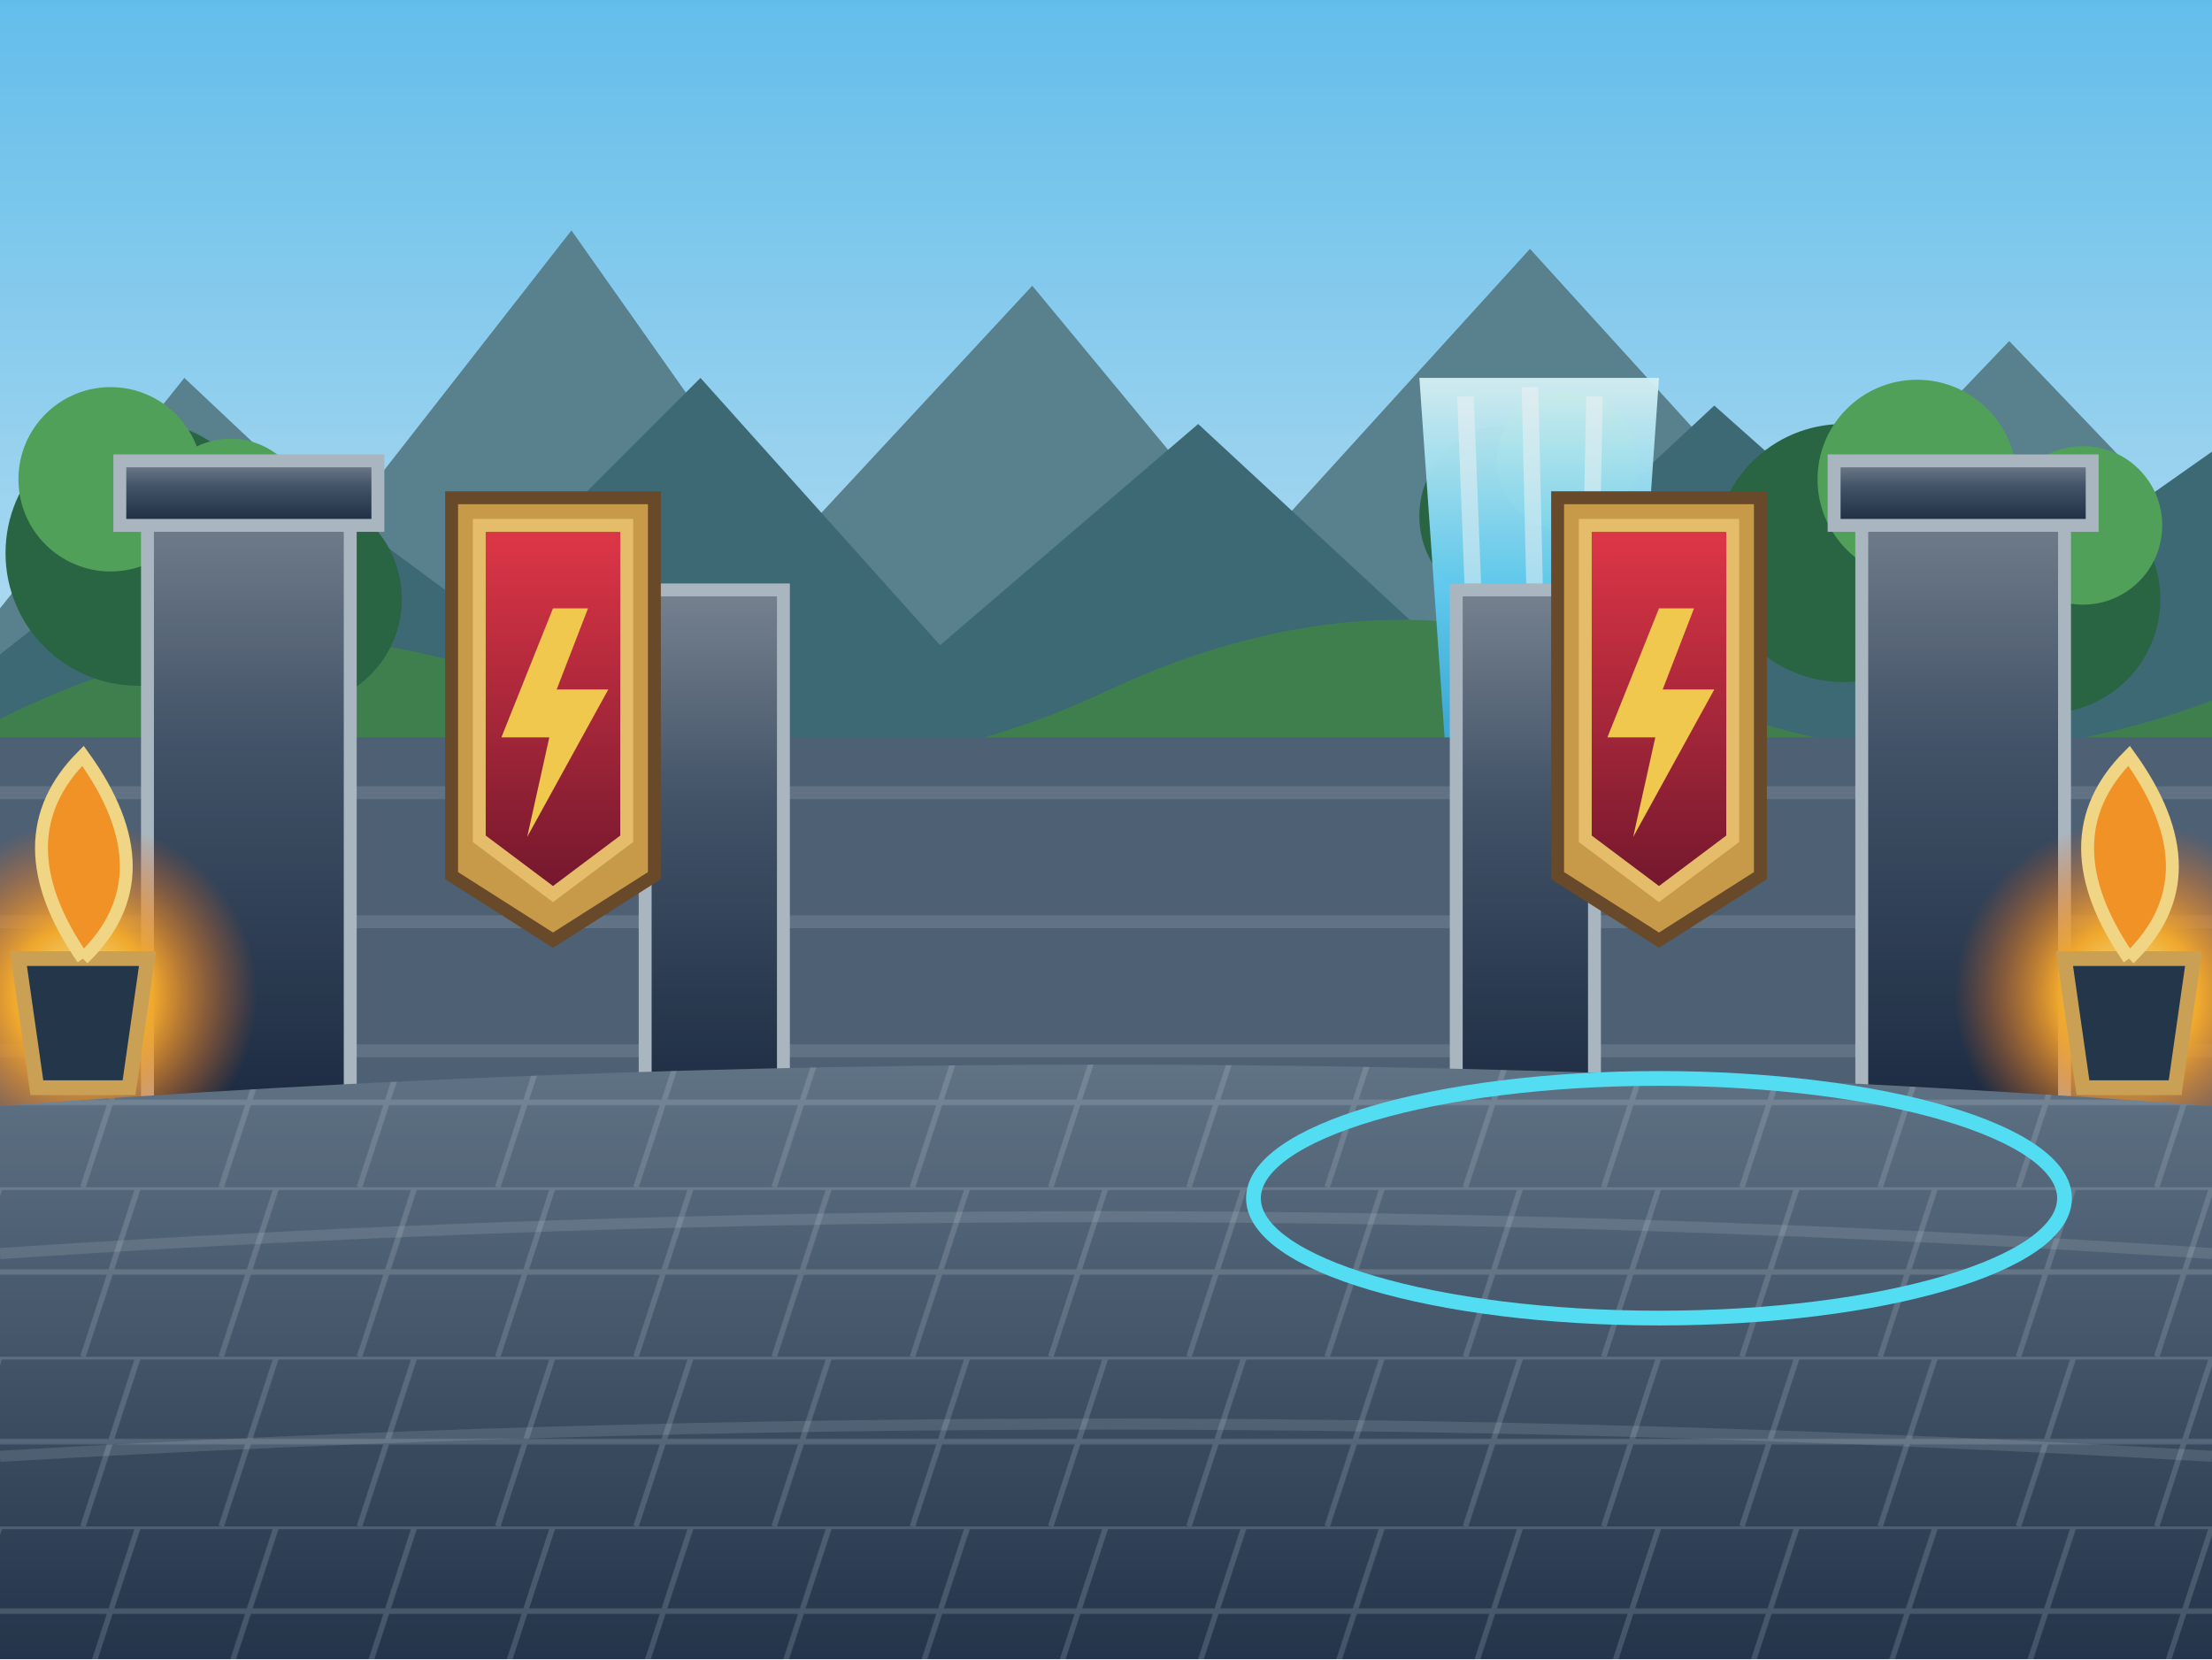
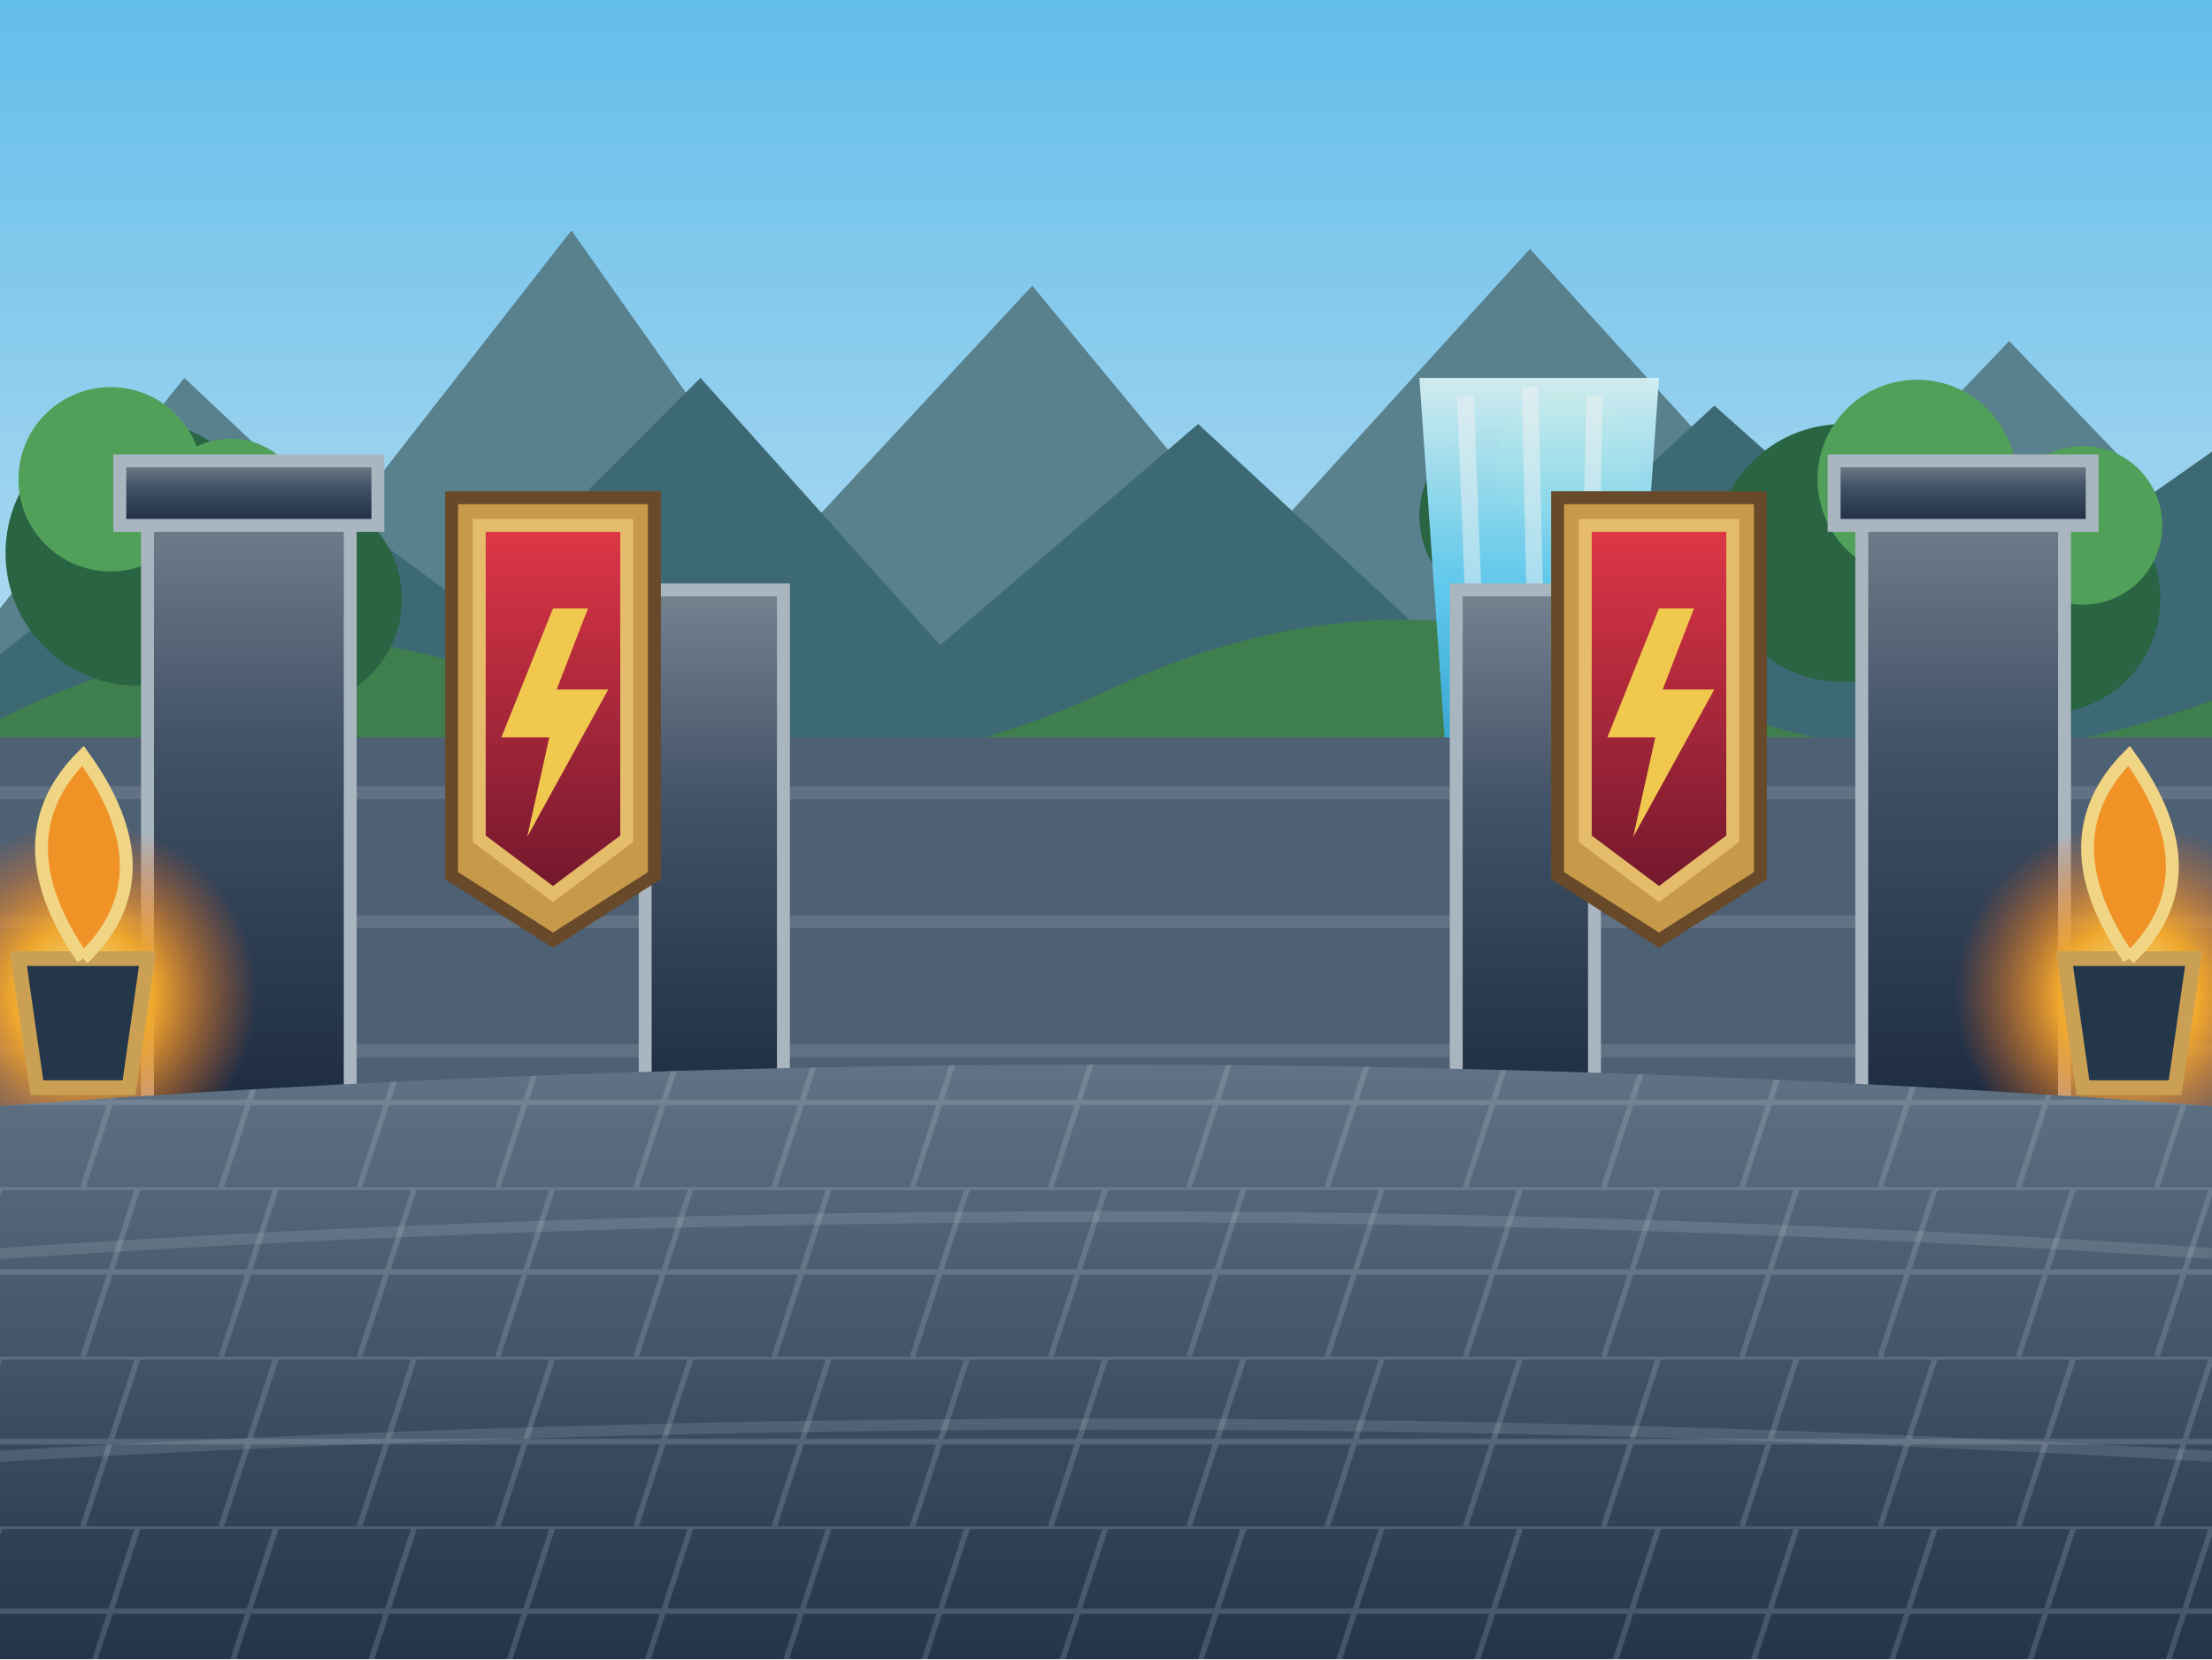
<svg xmlns="http://www.w3.org/2000/svg" viewBox="0 0 1200 900">
  <defs>
    <linearGradient id="sky" x2="0" y2="1">
      <stop stop-color="#69c8f6" />
      <stop offset=".55" stop-color="#d9f3ff" />
      <stop offset="1" stop-color="#85a9a0" />
    </linearGradient>
    <linearGradient id="stone" x2="0" y2="1">
      <stop stop-color="#7d8995" />
      <stop offset=".4" stop-color="#46566a" />
      <stop offset="1" stop-color="#1c2b40" />
    </linearGradient>
    <linearGradient id="floor" x2="0" y2="1">
      <stop stop-color="#66798a" />
      <stop offset="1" stop-color="#26364b" />
    </linearGradient>
    <linearGradient id="water" x2="0" y2="1">
      <stop stop-color="#e4ffff" />
      <stop offset=".4" stop-color="#66d8ff" />
      <stop offset="1" stop-color="#1389c4" />
    </linearGradient>
    <linearGradient id="banner" x2="0" y2="1">
      <stop stop-color="#ed3948" />
      <stop offset="1" stop-color="#79182d" />
    </linearGradient>
    <radialGradient id="flame">
      <stop stop-color="#fff8a0" />
      <stop offset=".4" stop-color="#ffb22d" />
      <stop offset="1" stop-color="#ff681b" stop-opacity="0" />
    </radialGradient>
    <pattern id="pavers" width="150" height="92" patternUnits="userSpaceOnUse">
      <path d="M0 0H150M0 0L-30 92M75 0L45 92M150 0L120 92M0 46H150" stroke="#d8e5ef" stroke-opacity=".19" stroke-width="3" fill="none" />
    </pattern>
    <filter id="glow">
      <feGaussianBlur stdDeviation="10" />
    </filter>
  </defs>
  <rect width="1200" height="900" fill="url(#sky)" />
  <path d="M0 330L100 205 185 285 310 125 430 295 560 155 680 300 830 135 980 300 1090 185 1200 300V520H0Z" fill="#5d8793" />
  <path d="M0 355L140 245 255 330 380 205 510 350 650 230 785 355 930 220 1065 340 1200 245V520H0Z" fill="#416f78" />
  <path d="M0 390Q160 310 300 380T600 375T900 370T1200 380V520H0Z" fill="#43864f" />
  <g fill="#2c6944">
    <circle cx="75" cy="300" r="72" />
    <circle cx="160" cy="325" r="58" />
    <circle cx="1000" cy="300" r="70" />
    <circle cx="1110" cy="325" r="62" />
    <circle cx="820" cy="280" r="50" />
  </g>
  <g fill="#56a95c">
    <circle cx="60" cy="260" r="50" />
    <circle cx="125" cy="280" r="42" />
    <circle cx="1040" cy="260" r="54" />
    <circle cx="1130" cy="285" r="43" />
    <circle cx="850" cy="250" r="38" />
  </g>
  <path d="M770 205H900L880 490H790Z" fill="url(#water)" opacity=".95" />
  <path d="M795 215L805 470M830 210L836 470M865 215L860 470" stroke="#fff" stroke-width="9" opacity=".5" />
  <path d="M755 475Q830 445 910 475" stroke="#c9f8ff" stroke-width="18" fill="none" opacity=".7" />
  <path d="M0 400H1200V620H0Z" fill="#536577" />
  <path d="M0 430H1200M0 500H1200M0 570H1200" stroke="#b6c5d0" stroke-opacity=".2" stroke-width="7" />
  <g fill="url(#stone)" stroke="#b4c0c8" stroke-width="7">
    <path d="M80 265H190V610H80Z" />
    <path d="M1010 265H1120V610H1010Z" />
    <path d="M65 250H205V285H65Z" />
    <path d="M995 250H1135V285H995Z" />
    <path d="M350 320H425V610H350Z" />
    <path d="M790 320H865V610H790Z" />
  </g>
  <g fill="#d3a34b" stroke="#6e4d28" stroke-width="7">
    <path d="M245 270H355V475L300 510 245 475Z" />
    <path d="M845 270H955V475L900 510 845 475Z" />
  </g>
  <g fill="url(#banner)" stroke="#f3c76d" stroke-width="7">
    <path d="M260 285H340V455L300 485 260 455Z" />
    <path d="M860 285H940V455L900 485 860 455Z" />
  </g>
  <g fill="#ffd34f">
    <path d="M300 330l-28 70h26l-12 54 44-80h-28l17-44zM900 330l-28 70h26l-12 54 44-80h-28l17-44z" />
  </g>
  <g>
    <circle cx="45" cy="540" r="95" fill="url(#flame)" />
    <circle cx="1155" cy="540" r="95" fill="url(#flame)" />
    <path d="M10 520H80L70 590H20Z M1120 520H1190L1180 590H1130Z" fill="#26384b" stroke="#d7aa56" stroke-width="8" />
    <path d="M45 520Q0 455 45 410Q92 475 45 520M1155 520Q1110 455 1155 410Q1202 475 1155 520" fill="#ff9a25" stroke="#ffe18a" stroke-width="7" />
  </g>
  <path d="M0 600Q600 555 1200 600V900H0Z" fill="url(#floor)" />
  <path d="M0 600Q600 555 1200 600V900H0Z" fill="url(#pavers)" />
  <path d="M0 680Q600 640 1200 680M0 790Q600 755 1200 790" stroke="#d9e6ef" stroke-opacity=".15" stroke-width="6" fill="none" />
-   <ellipse cx="900" cy="650" rx="220" ry="65" fill="none" stroke="#58eaff" stroke-width="8" />
  <rect width="1200" height="900" fill="#06172b" opacity=".06" />
</svg>
